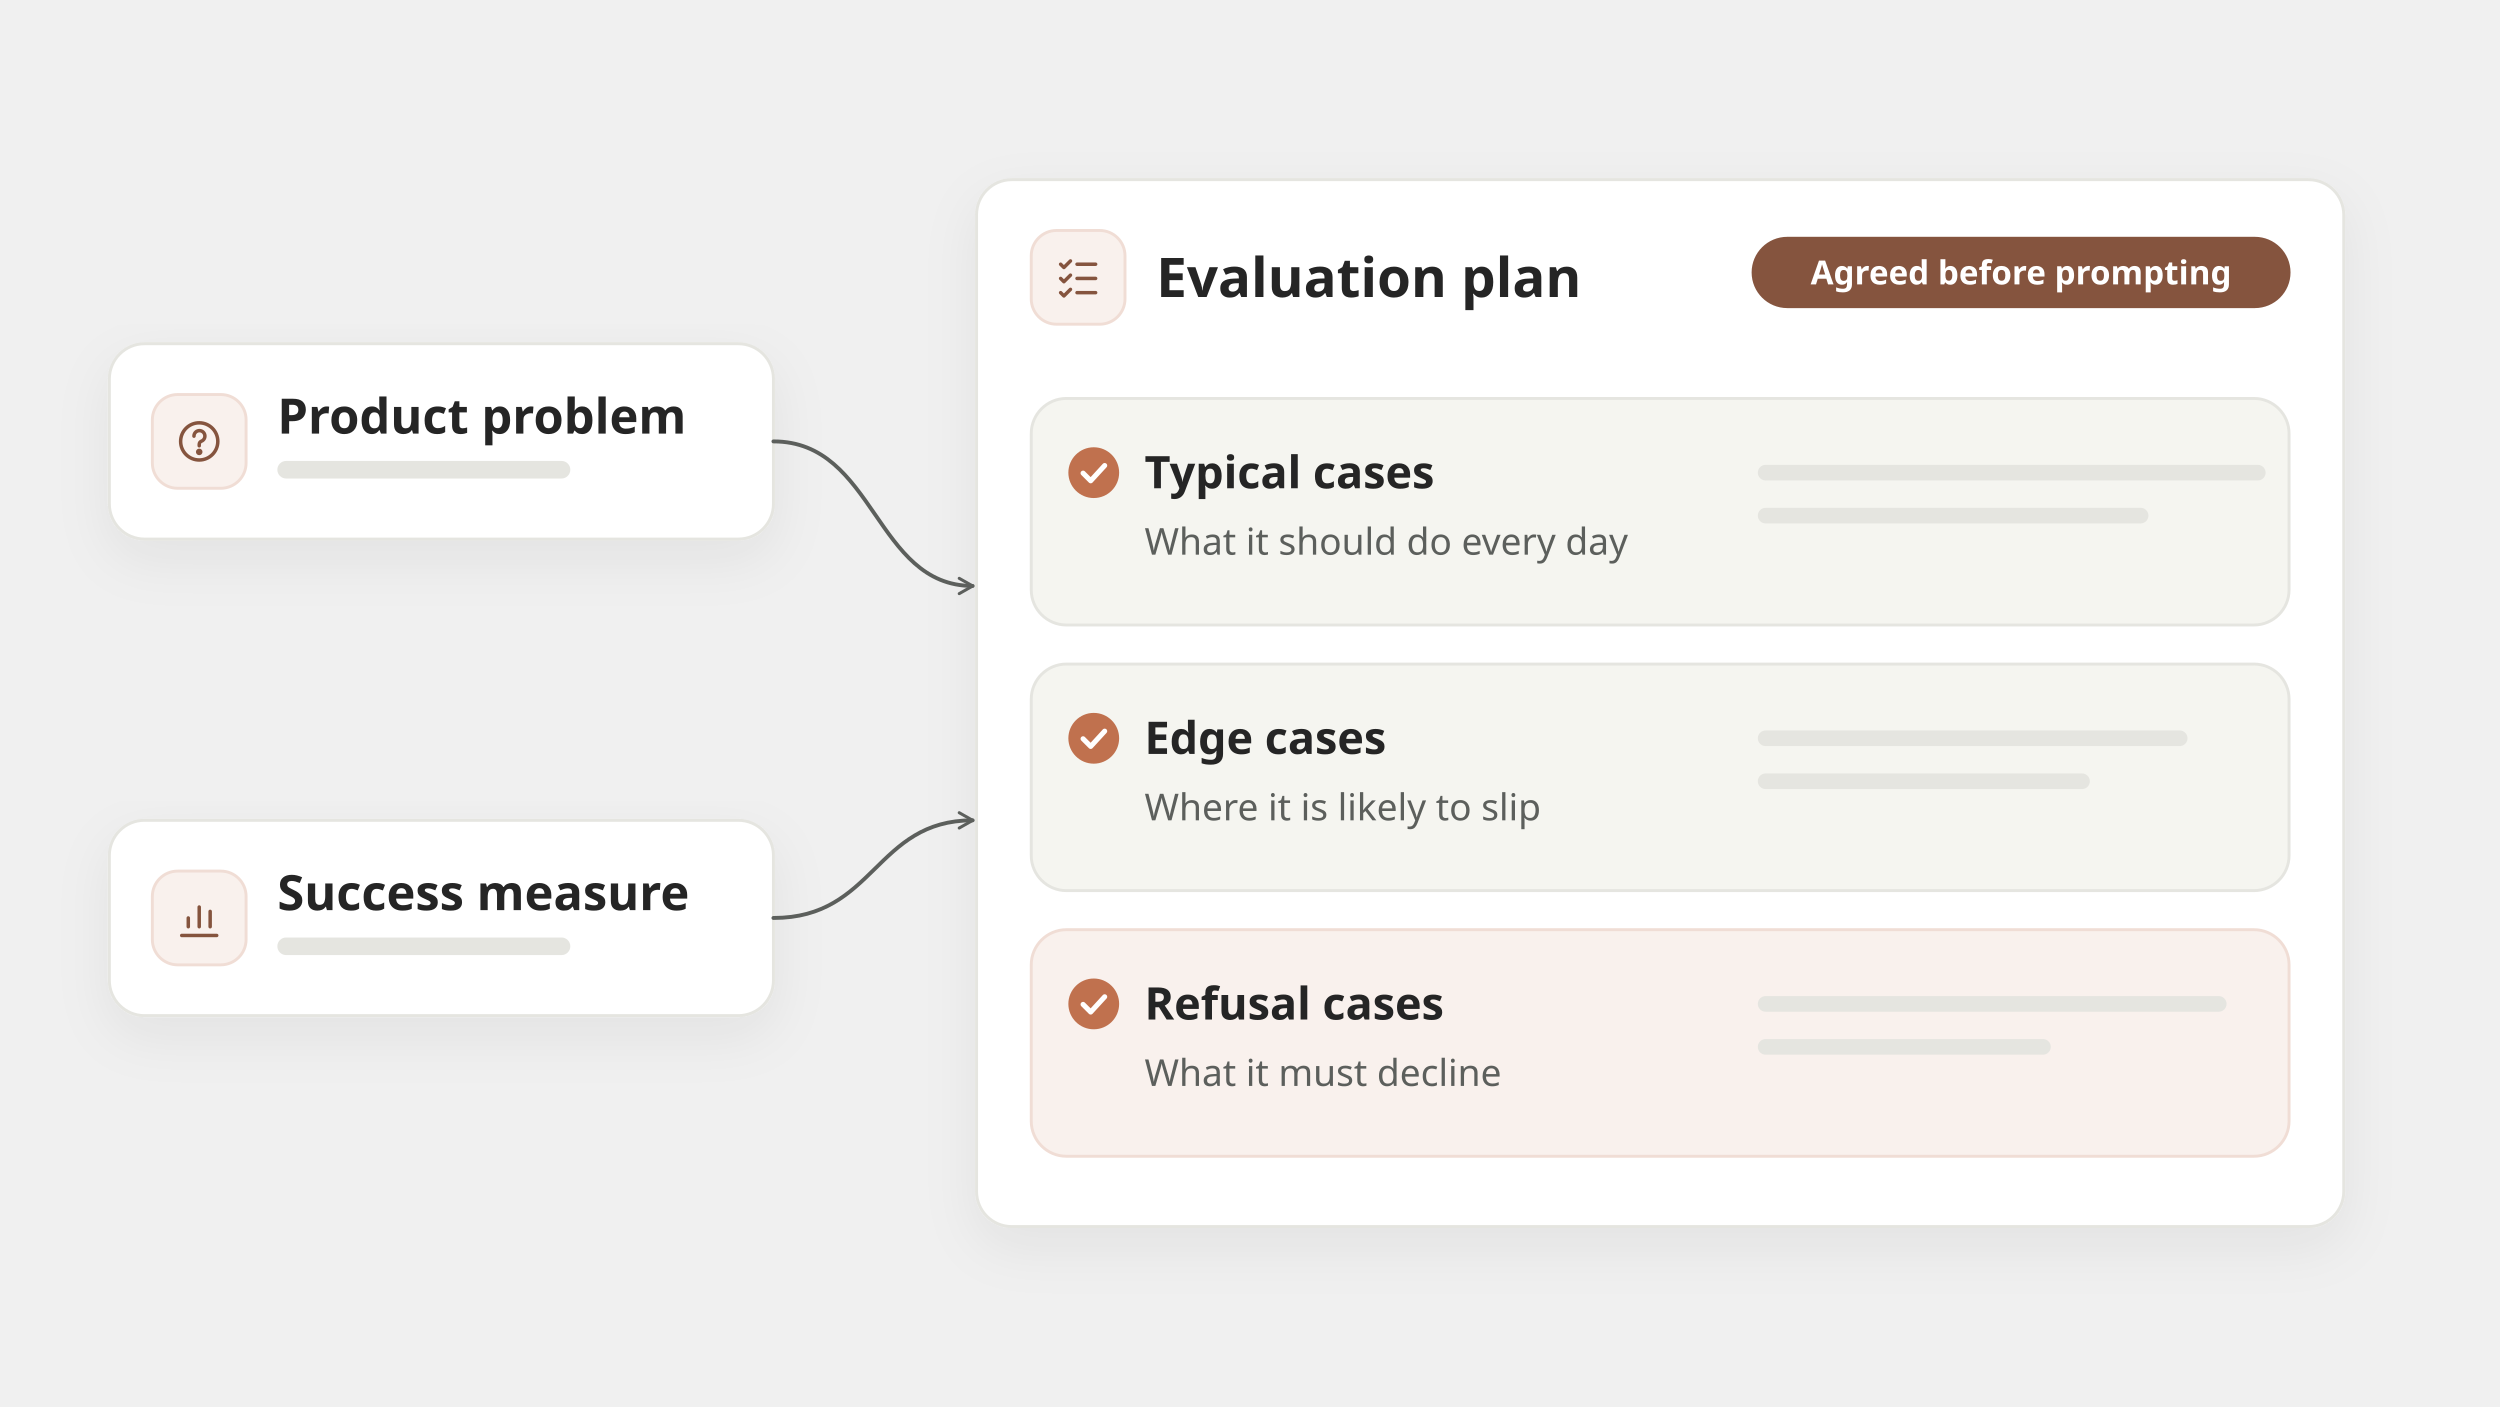
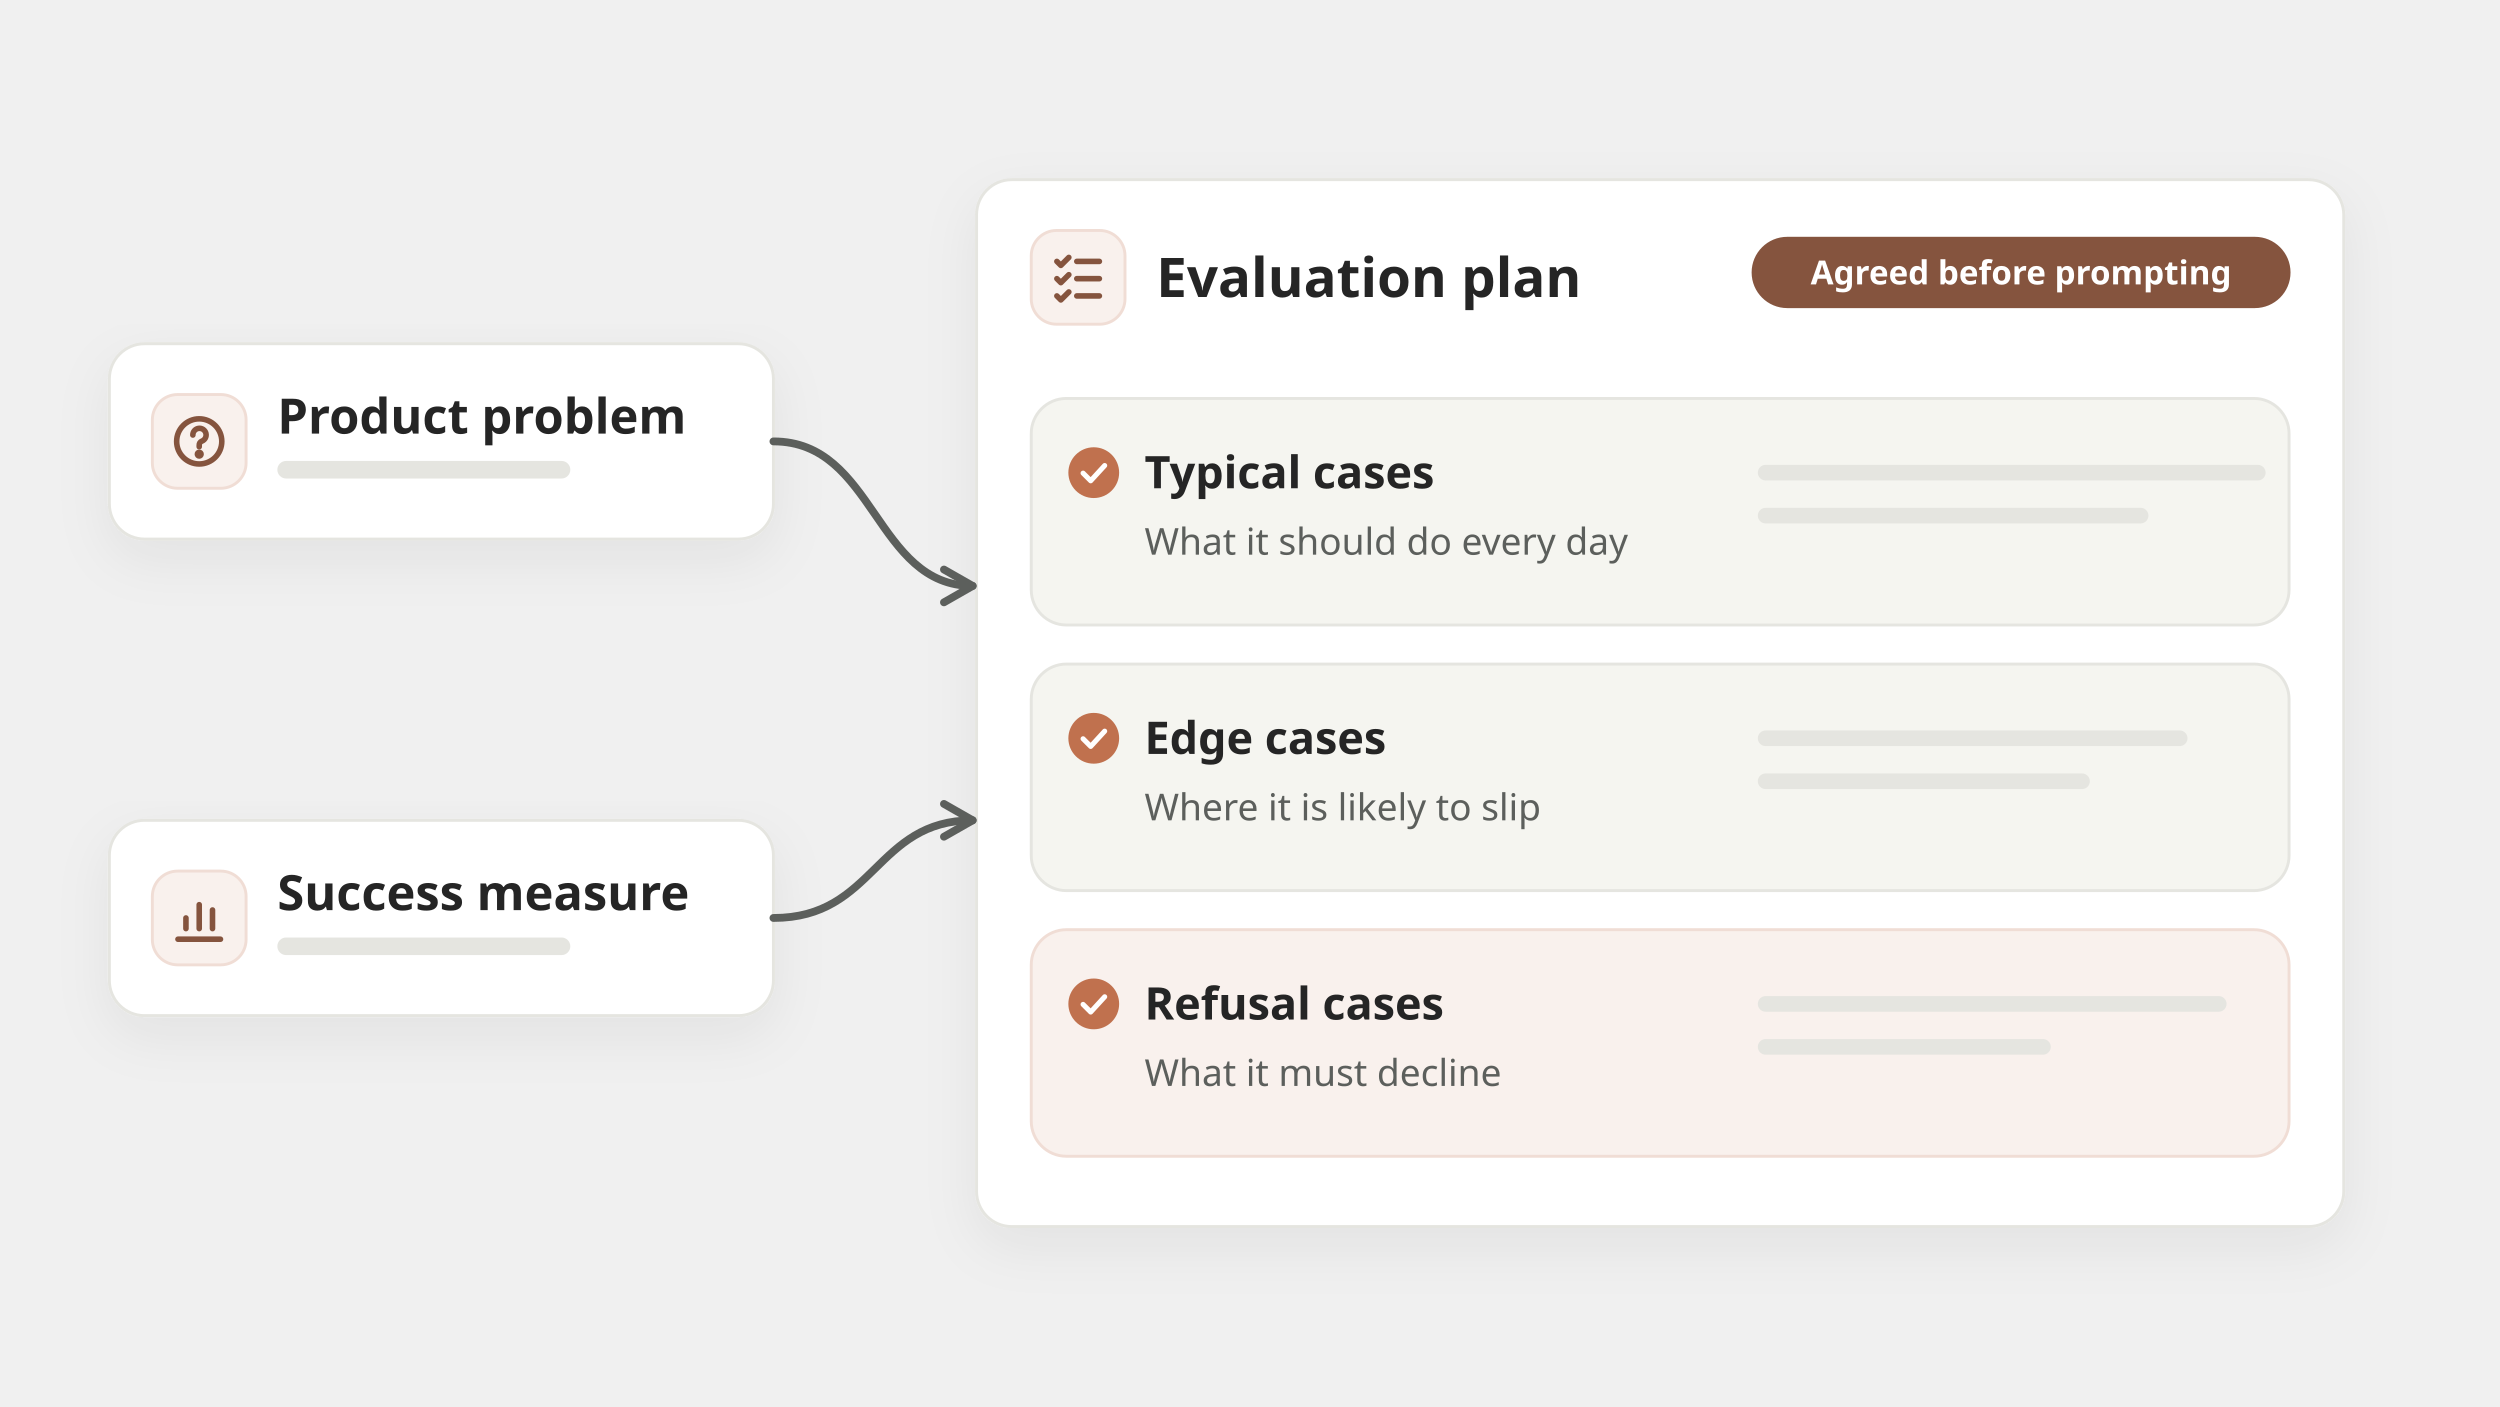
<svg xmlns="http://www.w3.org/2000/svg" viewBox="0 0 1280 720" width="1280" height="720">
  <defs>
    <filter id="sh" x="-20%" y="-20%" width="140%" height="160%">
      <feDropShadow dx="0" dy="1" stdDeviation="1" flood-color="#252525" flood-opacity="0.05" />
      <feDropShadow dx="0" dy="10" stdDeviation="14" flood-color="#252525" flood-opacity="0.06" />
    </filter>
    <marker id="hn" viewBox="0 0 10 10" refX="8" refY="5" markerWidth="7" markerHeight="7" markerUnits="userSpaceOnUse" orient="auto" overflow="visible">
-       <path d="M1 1L8 5 1 9" fill="none" stroke="#5c5f5c" stroke-width="1.6" stroke-linecap="round" stroke-linejoin="round" transform="scale(1.4) translate(-2.3 -1.4)" />
+       <path d="M1 1L8 5 1 9" fill="none" stroke="#5c5f5c" stroke-width="1.9" stroke-linecap="round" stroke-linejoin="round" transform="scale(3) translate(-5.333 -3.333)" />
    </marker>
    <marker id="ha" viewBox="0 0 10 10" refX="8" refY="5" markerWidth="7" markerHeight="7" markerUnits="userSpaceOnUse" orient="auto" overflow="visible">
-       <path d="M1 1L8 5 1 9" fill="none" stroke="#c0714e" stroke-width="1.6" stroke-linecap="round" stroke-linejoin="round" transform="scale(1.4) translate(-2.3 -1.4)" />
+       <path d="M1 1L8 5 1 9" fill="none" stroke="#c0714e" stroke-width="1.9" stroke-linecap="round" stroke-linejoin="round" transform="scale(3) translate(-5.333 -3.333)" />
    </marker>
  </defs>
  <rect x="56" y="176" width="340" height="100" rx="18" fill="#ffffff" stroke="#e5e5e0" stroke-width="1.5" filter="url(#sh)" />
  <rect x="78" y="202" width="48" height="48" rx="12.96" fill="#f9f1ed" stroke="#f0ddd5" stroke-width="1.5" />
-   <g transform="translate(88.56 212.56) scale(1.12)" fill="none" stroke="#85543e" stroke-width="1.6" stroke-linecap="round" stroke-linejoin="round" color="#85543e">
+   <g transform="translate(85.68 209.68) scale(1.36)" fill="none" stroke="#85543e" stroke-width="2.1" stroke-linecap="round" stroke-linejoin="round" color="#85543e">
    <circle cx="12" cy="12" r="8.5" />
    <path d="M9.6 9.6a2.5 2.5 0 1 1 3.4 2.3c-.7.3-1 .8-1 1.5v.6" />
    <circle cx="12" cy="16.8" r=".7" fill="currentColor" />
  </g>
  <text x="142" y="222" font-family="Montserrat, system-ui, sans-serif" font-size="25" font-weight="600" fill="#252525" text-anchor="start">Product problem</text>
  <rect x="142" y="236" width="150" height="9" rx="4.5" fill="#e5e5e0" />
  <rect x="56" y="420" width="340" height="100" rx="18" fill="#ffffff" stroke="#e5e5e0" stroke-width="1.5" filter="url(#sh)" />
  <rect x="78" y="446" width="48" height="48" rx="12.96" fill="#f9f1ed" stroke="#f0ddd5" stroke-width="1.5" />
-   <g transform="translate(88.56 456.56) scale(1.12)" fill="none" stroke="#85543e" stroke-width="1.6" stroke-linecap="round" stroke-linejoin="round" color="#85543e">
+   <g transform="translate(85.68 453.68) scale(1.36)" fill="none" stroke="#85543e" stroke-width="2.1" stroke-linecap="round" stroke-linejoin="round" color="#85543e">
    <path d="M4 20h16M7 16v-4M12 16V7M17 16V9" />
  </g>
  <text x="142" y="466" font-family="Montserrat, system-ui, sans-serif" font-size="25" font-weight="600" fill="#252525" text-anchor="start">Success measure</text>
  <rect x="142" y="480" width="150" height="9" rx="4.5" fill="#e5e5e0" />
  <rect x="500" y="92" width="700" height="536" rx="18" fill="#ffffff" stroke="#e5e5e0" stroke-width="1.5" filter="url(#sh)" />
  <rect x="528" y="118" width="48" height="48" rx="12.96" fill="#f9f1ed" stroke="#f0ddd5" stroke-width="1.5" />
-   <g transform="translate(538.56 128.56) scale(1.12)" fill="none" stroke="#85543e" stroke-width="1.6" stroke-linecap="round" stroke-linejoin="round" color="#85543e">
+   <g transform="translate(535.68 125.68) scale(1.36)" fill="none" stroke="#85543e" stroke-width="2.1" stroke-linecap="round" stroke-linejoin="round" color="#85543e">
    <path d="M4 6l1.5 1.5 3-3M4 12.5l1.5 1.5 3-3M4 19l1.5 1.5 3-3M11.5 6H20M11.5 12.5H20M11.5 19H20" />
  </g>
  <text x="592" y="152.08" font-family="Montserrat, system-ui, sans-serif" font-size="28" font-weight="600" fill="#252525" text-anchor="start">Evaluation plan</text>
  <rect x="897.58" y="122" width="274.42" height="35" rx="17.5" fill="#85543e" stroke="#85543e" stroke-width="1.5" />
  <text x="1034.79" y="145.62" font-family="Montserrat, system-ui, sans-serif" font-size="17" font-weight="600" fill="#ffffff" text-anchor="middle">Agreed before prompting</text>
  <rect x="528" y="204" width="644" height="116" rx="18" fill="#f5f5f0" stroke="#e5e5e0" stroke-width="1.5" />
  <circle cx="560" cy="242" r="13" fill="#c0714e" />
  <path d="M554.54 242.26l3.9 3.9 7.15-7.8" fill="none" stroke="#ffffff" stroke-width="2.6" stroke-linecap="round" stroke-linejoin="round" />
  <text x="586" y="250" font-family="Montserrat, system-ui, sans-serif" font-size="23" font-weight="600" fill="#252525" text-anchor="start">Typical cases</text>
  <text x="586" y="284" font-family="Montserrat, system-ui, sans-serif" font-size="19" font-weight="500" fill="#5c5f5c" text-anchor="start">What it should do every day</text>
  <rect x="900" y="238" width="260" height="8" rx="4" fill="#e5e5e0" />
  <rect x="900" y="260" width="200" height="8" rx="4" fill="#e5e5e0" />
  <rect x="528" y="340" width="644" height="116" rx="18" fill="#f5f5f0" stroke="#e5e5e0" stroke-width="1.5" />
  <circle cx="560" cy="378" r="13" fill="#c0714e" />
  <path d="M554.54 378.26l3.9 3.9 7.15-7.8" fill="none" stroke="#ffffff" stroke-width="2.6" stroke-linecap="round" stroke-linejoin="round" />
  <text x="586" y="386" font-family="Montserrat, system-ui, sans-serif" font-size="23" font-weight="600" fill="#252525" text-anchor="start">Edge cases</text>
  <text x="586" y="420" font-family="Montserrat, system-ui, sans-serif" font-size="19" font-weight="500" fill="#5c5f5c" text-anchor="start">Where it is likely to slip</text>
  <rect x="900" y="374" width="220" height="8" rx="4" fill="#e5e5e0" />
  <rect x="900" y="396" width="170" height="8" rx="4" fill="#e5e5e0" />
  <rect x="528" y="476" width="644" height="116" rx="18" fill="#f9f1ed" stroke="#f0ddd5" stroke-width="1.5" />
  <circle cx="560" cy="514" r="13" fill="#c0714e" />
  <path d="M554.54 514.26l3.9 3.9 7.15-7.8" fill="none" stroke="#ffffff" stroke-width="2.6" stroke-linecap="round" stroke-linejoin="round" />
  <text x="586" y="522" font-family="Montserrat, system-ui, sans-serif" font-size="23" font-weight="600" fill="#252525" text-anchor="start">Refusal cases</text>
  <text x="586" y="556" font-family="Montserrat, system-ui, sans-serif" font-size="19" font-weight="500" fill="#5c5f5c" text-anchor="start">What it must decline</text>
  <rect x="900" y="510" width="240" height="8" rx="4" fill="#e5e5e0" />
  <rect x="900" y="532" width="150" height="8" rx="4" fill="#e5e5e0" />
-   <path d="M396 226C448 226 448 300 498 300" fill="none" stroke="#5c5f5c" stroke-width="2" stroke-linecap="round" stroke-linejoin="round" marker-end="url(#hn)" />
-   <path d="M396 470C448 470 448 420 498 420" fill="none" stroke="#5c5f5c" stroke-width="2" stroke-linecap="round" stroke-linejoin="round" marker-end="url(#hn)" />
+   <path d="M396 226C448 226 448 300 498 300" fill="none" stroke="#5c5f5c" stroke-width="4" stroke-linecap="round" stroke-linejoin="round" marker-end="url(#hn)" />
+   <path d="M396 470C448 470 448 420 498 420" fill="none" stroke="#5c5f5c" stroke-width="4" stroke-linecap="round" stroke-linejoin="round" marker-end="url(#hn)" />
</svg>
